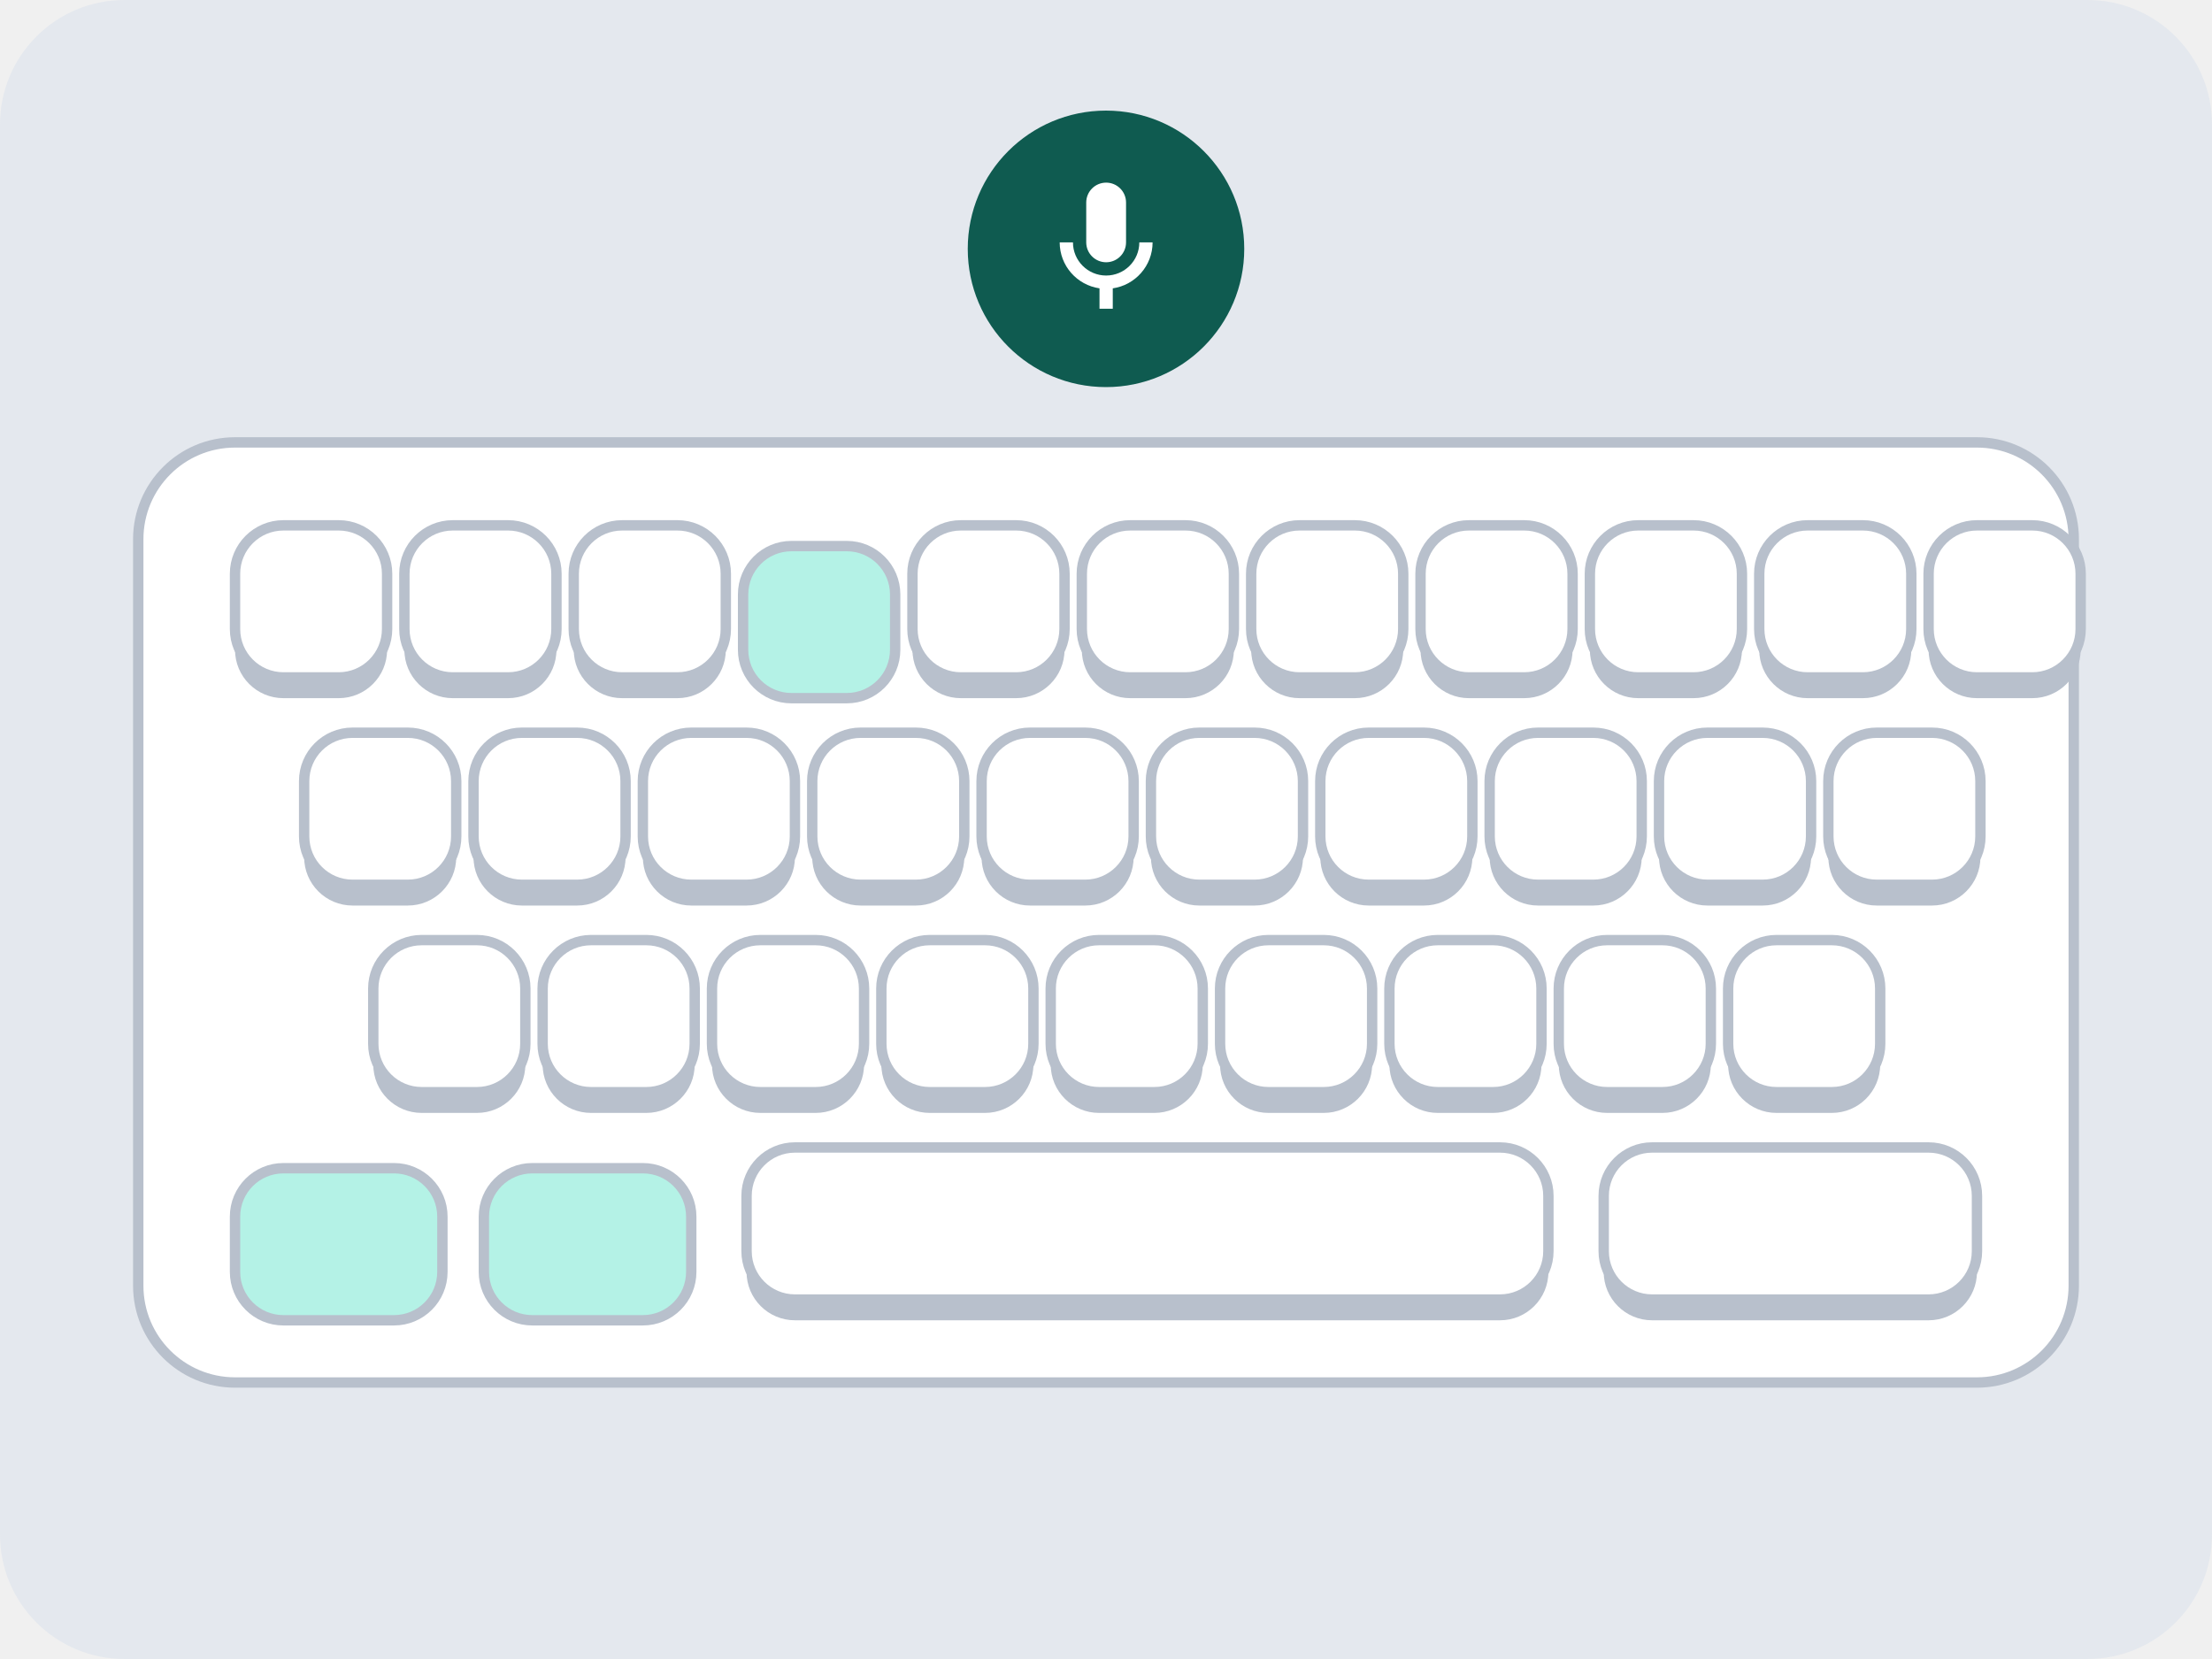
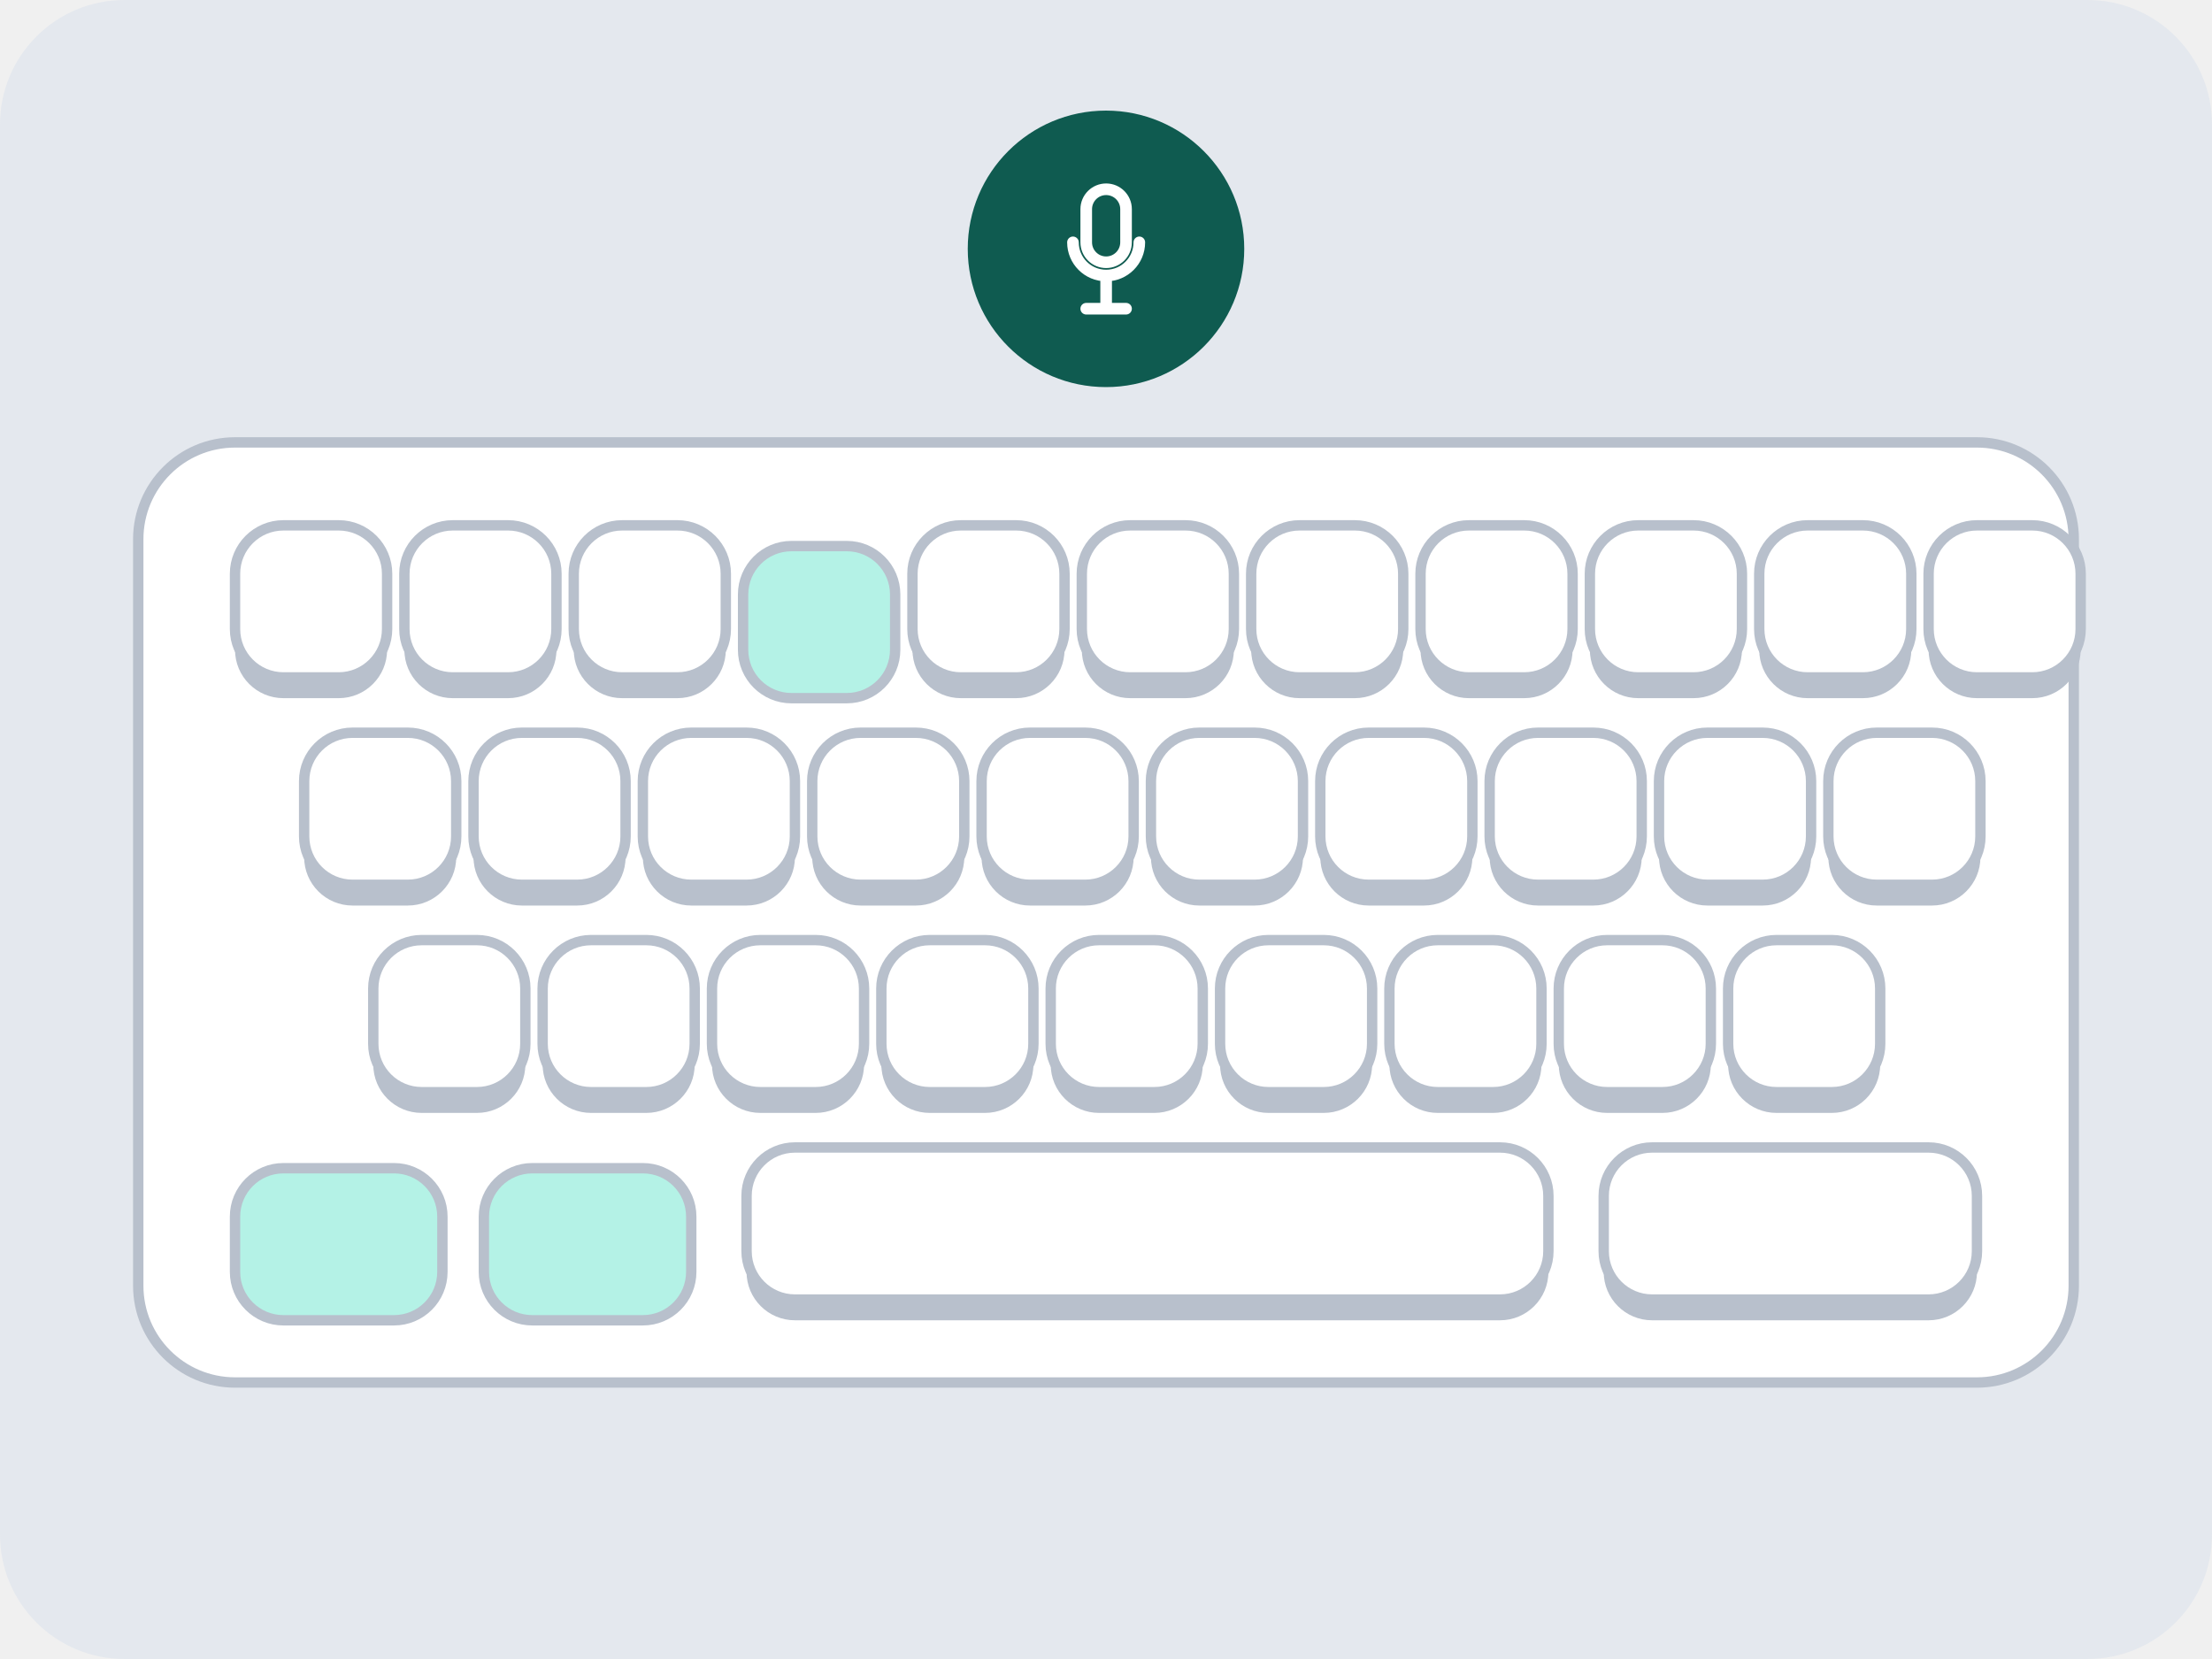
<svg xmlns="http://www.w3.org/2000/svg" width="320" height="240" viewBox="0 0 320 240">
  <path d="M18,0 h284 a18,18 0 0 1 18,18 v204 a18,18 0 0 1 -18,18 h-284 a18,18 0 0 1 -18,-18 v-204 a18,18 0 0 1 18,-18 z" fill="#E4E8EE" data-fill="SurfaceHigh" />
  <path d="M34,64 h252 a14,14 0 0 1 14,14 v108 a14,14 0 0 1 -14,14 h-252 a14,14 0 0 1 -14,-14 v-108 a14,14 0 0 1 14,-14 z" fill="#FFFFFF" data-fill="Surface" stroke="#B8C0CC" data-stroke="Separator" stroke-width="1.5" stroke-linecap="round" stroke-linejoin="round" />
  <path d="M41,79 h8 a7,7 0 0 1 7,7 v8 a7,7 0 0 1 -7,7 h-8 a7,7 0 0 1 -7,-7 v-8 a7,7 0 0 1 7,-7 z" fill="#B8C0CC" data-fill="Separator" />
  <path d="M41,76 h8 a7,7 0 0 1 7,7 v8 a7,7 0 0 1 -7,7 h-8 a7,7 0 0 1 -7,-7 v-8 a7,7 0 0 1 7,-7 z" fill="#FFFFFF" data-fill="Surface" stroke="#B8C0CC" data-stroke="Separator" stroke-width="1.5" stroke-linecap="round" stroke-linejoin="round" />
  <path d="M65.5,79 h8 a7,7 0 0 1 7,7 v8 a7,7 0 0 1 -7,7 h-8 a7,7 0 0 1 -7,-7 v-8 a7,7 0 0 1 7,-7 z" fill="#B8C0CC" data-fill="Separator" />
  <path d="M65.5,76 h8 a7,7 0 0 1 7,7 v8 a7,7 0 0 1 -7,7 h-8 a7,7 0 0 1 -7,-7 v-8 a7,7 0 0 1 7,-7 z" fill="#FFFFFF" data-fill="Surface" stroke="#B8C0CC" data-stroke="Separator" stroke-width="1.5" stroke-linecap="round" stroke-linejoin="round" />
  <path d="M90,79 h8 a7,7 0 0 1 7,7 v8 a7,7 0 0 1 -7,7 h-8 a7,7 0 0 1 -7,-7 v-8 a7,7 0 0 1 7,-7 z" fill="#B8C0CC" data-fill="Separator" />
  <path d="M90,76 h8 a7,7 0 0 1 7,7 v8 a7,7 0 0 1 -7,7 h-8 a7,7 0 0 1 -7,-7 v-8 a7,7 0 0 1 7,-7 z" fill="#FFFFFF" data-fill="Surface" stroke="#B8C0CC" data-stroke="Separator" stroke-width="1.5" stroke-linecap="round" stroke-linejoin="round" />
  <path d="M114.5,79 h8 a7,7 0 0 1 7,7 v8 a7,7 0 0 1 -7,7 h-8 a7,7 0 0 1 -7,-7 v-8 a7,7 0 0 1 7,-7 z" fill="#B8C0CC" data-fill="Separator" />
  <path d="M114.5,79 h8 a7,7 0 0 1 7,7 v8 a7,7 0 0 1 -7,7 h-8 a7,7 0 0 1 -7,-7 v-8 a7,7 0 0 1 7,-7 z" fill="#B4F2E6" data-fill="Selection" stroke="#B8C0CC" data-stroke="Separator" stroke-width="1.5" stroke-linecap="round" stroke-linejoin="round" />
  <path d="M139,79 h8 a7,7 0 0 1 7,7 v8 a7,7 0 0 1 -7,7 h-8 a7,7 0 0 1 -7,-7 v-8 a7,7 0 0 1 7,-7 z" fill="#B8C0CC" data-fill="Separator" />
  <path d="M139,76 h8 a7,7 0 0 1 7,7 v8 a7,7 0 0 1 -7,7 h-8 a7,7 0 0 1 -7,-7 v-8 a7,7 0 0 1 7,-7 z" fill="#FFFFFF" data-fill="Surface" stroke="#B8C0CC" data-stroke="Separator" stroke-width="1.5" stroke-linecap="round" stroke-linejoin="round" />
  <path d="M163.5,79 h8 a7,7 0 0 1 7,7 v8 a7,7 0 0 1 -7,7 h-8 a7,7 0 0 1 -7,-7 v-8 a7,7 0 0 1 7,-7 z" fill="#B8C0CC" data-fill="Separator" />
  <path d="M163.5,76 h8 a7,7 0 0 1 7,7 v8 a7,7 0 0 1 -7,7 h-8 a7,7 0 0 1 -7,-7 v-8 a7,7 0 0 1 7,-7 z" fill="#FFFFFF" data-fill="Surface" stroke="#B8C0CC" data-stroke="Separator" stroke-width="1.5" stroke-linecap="round" stroke-linejoin="round" />
  <path d="M188,79 h8 a7,7 0 0 1 7,7 v8 a7,7 0 0 1 -7,7 h-8 a7,7 0 0 1 -7,-7 v-8 a7,7 0 0 1 7,-7 z" fill="#B8C0CC" data-fill="Separator" />
  <path d="M188,76 h8 a7,7 0 0 1 7,7 v8 a7,7 0 0 1 -7,7 h-8 a7,7 0 0 1 -7,-7 v-8 a7,7 0 0 1 7,-7 z" fill="#FFFFFF" data-fill="Surface" stroke="#B8C0CC" data-stroke="Separator" stroke-width="1.5" stroke-linecap="round" stroke-linejoin="round" />
  <path d="M212.5,79 h8 a7,7 0 0 1 7,7 v8 a7,7 0 0 1 -7,7 h-8 a7,7 0 0 1 -7,-7 v-8 a7,7 0 0 1 7,-7 z" fill="#B8C0CC" data-fill="Separator" />
  <path d="M212.5,76 h8 a7,7 0 0 1 7,7 v8 a7,7 0 0 1 -7,7 h-8 a7,7 0 0 1 -7,-7 v-8 a7,7 0 0 1 7,-7 z" fill="#FFFFFF" data-fill="Surface" stroke="#B8C0CC" data-stroke="Separator" stroke-width="1.5" stroke-linecap="round" stroke-linejoin="round" />
  <path d="M237,79 h8 a7,7 0 0 1 7,7 v8 a7,7 0 0 1 -7,7 h-8 a7,7 0 0 1 -7,-7 v-8 a7,7 0 0 1 7,-7 z" fill="#B8C0CC" data-fill="Separator" />
  <path d="M237,76 h8 a7,7 0 0 1 7,7 v8 a7,7 0 0 1 -7,7 h-8 a7,7 0 0 1 -7,-7 v-8 a7,7 0 0 1 7,-7 z" fill="#FFFFFF" data-fill="Surface" stroke="#B8C0CC" data-stroke="Separator" stroke-width="1.5" stroke-linecap="round" stroke-linejoin="round" />
  <path d="M261.5,79 h8 a7,7 0 0 1 7,7 v8 a7,7 0 0 1 -7,7 h-8 a7,7 0 0 1 -7,-7 v-8 a7,7 0 0 1 7,-7 z" fill="#B8C0CC" data-fill="Separator" />
  <path d="M261.5,76 h8 a7,7 0 0 1 7,7 v8 a7,7 0 0 1 -7,7 h-8 a7,7 0 0 1 -7,-7 v-8 a7,7 0 0 1 7,-7 z" fill="#FFFFFF" data-fill="Surface" stroke="#B8C0CC" data-stroke="Separator" stroke-width="1.5" stroke-linecap="round" stroke-linejoin="round" />
  <path d="M286,79 h8 a7,7 0 0 1 7,7 v8 a7,7 0 0 1 -7,7 h-8 a7,7 0 0 1 -7,-7 v-8 a7,7 0 0 1 7,-7 z" fill="#B8C0CC" data-fill="Separator" />
  <path d="M286,76 h8 a7,7 0 0 1 7,7 v8 a7,7 0 0 1 -7,7 h-8 a7,7 0 0 1 -7,-7 v-8 a7,7 0 0 1 7,-7 z" fill="#FFFFFF" data-fill="Surface" stroke="#B8C0CC" data-stroke="Separator" stroke-width="1.5" stroke-linecap="round" stroke-linejoin="round" />
  <path d="M51,109 h8 a7,7 0 0 1 7,7 v8 a7,7 0 0 1 -7,7 h-8 a7,7 0 0 1 -7,-7 v-8 a7,7 0 0 1 7,-7 z" fill="#B8C0CC" data-fill="Separator" />
  <path d="M51,106 h8 a7,7 0 0 1 7,7 v8 a7,7 0 0 1 -7,7 h-8 a7,7 0 0 1 -7,-7 v-8 a7,7 0 0 1 7,-7 z" fill="#FFFFFF" data-fill="Surface" stroke="#B8C0CC" data-stroke="Separator" stroke-width="1.5" stroke-linecap="round" stroke-linejoin="round" />
  <path d="M75.5,109 h8 a7,7 0 0 1 7,7 v8 a7,7 0 0 1 -7,7 h-8 a7,7 0 0 1 -7,-7 v-8 a7,7 0 0 1 7,-7 z" fill="#B8C0CC" data-fill="Separator" />
  <path d="M75.5,106 h8 a7,7 0 0 1 7,7 v8 a7,7 0 0 1 -7,7 h-8 a7,7 0 0 1 -7,-7 v-8 a7,7 0 0 1 7,-7 z" fill="#FFFFFF" data-fill="Surface" stroke="#B8C0CC" data-stroke="Separator" stroke-width="1.5" stroke-linecap="round" stroke-linejoin="round" />
  <path d="M100,109 h8 a7,7 0 0 1 7,7 v8 a7,7 0 0 1 -7,7 h-8 a7,7 0 0 1 -7,-7 v-8 a7,7 0 0 1 7,-7 z" fill="#B8C0CC" data-fill="Separator" />
  <path d="M100,106 h8 a7,7 0 0 1 7,7 v8 a7,7 0 0 1 -7,7 h-8 a7,7 0 0 1 -7,-7 v-8 a7,7 0 0 1 7,-7 z" fill="#FFFFFF" data-fill="Surface" stroke="#B8C0CC" data-stroke="Separator" stroke-width="1.5" stroke-linecap="round" stroke-linejoin="round" />
  <path d="M124.5,109 h8 a7,7 0 0 1 7,7 v8 a7,7 0 0 1 -7,7 h-8 a7,7 0 0 1 -7,-7 v-8 a7,7 0 0 1 7,-7 z" fill="#B8C0CC" data-fill="Separator" />
  <path d="M124.5,106 h8 a7,7 0 0 1 7,7 v8 a7,7 0 0 1 -7,7 h-8 a7,7 0 0 1 -7,-7 v-8 a7,7 0 0 1 7,-7 z" fill="#FFFFFF" data-fill="Surface" stroke="#B8C0CC" data-stroke="Separator" stroke-width="1.5" stroke-linecap="round" stroke-linejoin="round" />
  <path d="M149,109 h8 a7,7 0 0 1 7,7 v8 a7,7 0 0 1 -7,7 h-8 a7,7 0 0 1 -7,-7 v-8 a7,7 0 0 1 7,-7 z" fill="#B8C0CC" data-fill="Separator" />
  <path d="M149,106 h8 a7,7 0 0 1 7,7 v8 a7,7 0 0 1 -7,7 h-8 a7,7 0 0 1 -7,-7 v-8 a7,7 0 0 1 7,-7 z" fill="#FFFFFF" data-fill="Surface" stroke="#B8C0CC" data-stroke="Separator" stroke-width="1.5" stroke-linecap="round" stroke-linejoin="round" />
  <path d="M173.5,109 h8 a7,7 0 0 1 7,7 v8 a7,7 0 0 1 -7,7 h-8 a7,7 0 0 1 -7,-7 v-8 a7,7 0 0 1 7,-7 z" fill="#B8C0CC" data-fill="Separator" />
  <path d="M173.5,106 h8 a7,7 0 0 1 7,7 v8 a7,7 0 0 1 -7,7 h-8 a7,7 0 0 1 -7,-7 v-8 a7,7 0 0 1 7,-7 z" fill="#FFFFFF" data-fill="Surface" stroke="#B8C0CC" data-stroke="Separator" stroke-width="1.5" stroke-linecap="round" stroke-linejoin="round" />
  <path d="M198,109 h8 a7,7 0 0 1 7,7 v8 a7,7 0 0 1 -7,7 h-8 a7,7 0 0 1 -7,-7 v-8 a7,7 0 0 1 7,-7 z" fill="#B8C0CC" data-fill="Separator" />
  <path d="M198,106 h8 a7,7 0 0 1 7,7 v8 a7,7 0 0 1 -7,7 h-8 a7,7 0 0 1 -7,-7 v-8 a7,7 0 0 1 7,-7 z" fill="#FFFFFF" data-fill="Surface" stroke="#B8C0CC" data-stroke="Separator" stroke-width="1.5" stroke-linecap="round" stroke-linejoin="round" />
  <path d="M222.5,109 h8 a7,7 0 0 1 7,7 v8 a7,7 0 0 1 -7,7 h-8 a7,7 0 0 1 -7,-7 v-8 a7,7 0 0 1 7,-7 z" fill="#B8C0CC" data-fill="Separator" />
  <path d="M222.5,106 h8 a7,7 0 0 1 7,7 v8 a7,7 0 0 1 -7,7 h-8 a7,7 0 0 1 -7,-7 v-8 a7,7 0 0 1 7,-7 z" fill="#FFFFFF" data-fill="Surface" stroke="#B8C0CC" data-stroke="Separator" stroke-width="1.5" stroke-linecap="round" stroke-linejoin="round" />
  <path d="M247,109 h8 a7,7 0 0 1 7,7 v8 a7,7 0 0 1 -7,7 h-8 a7,7 0 0 1 -7,-7 v-8 a7,7 0 0 1 7,-7 z" fill="#B8C0CC" data-fill="Separator" />
  <path d="M247,106 h8 a7,7 0 0 1 7,7 v8 a7,7 0 0 1 -7,7 h-8 a7,7 0 0 1 -7,-7 v-8 a7,7 0 0 1 7,-7 z" fill="#FFFFFF" data-fill="Surface" stroke="#B8C0CC" data-stroke="Separator" stroke-width="1.5" stroke-linecap="round" stroke-linejoin="round" />
  <path d="M271.5,109 h8 a7,7 0 0 1 7,7 v8 a7,7 0 0 1 -7,7 h-8 a7,7 0 0 1 -7,-7 v-8 a7,7 0 0 1 7,-7 z" fill="#B8C0CC" data-fill="Separator" />
  <path d="M271.5,106 h8 a7,7 0 0 1 7,7 v8 a7,7 0 0 1 -7,7 h-8 a7,7 0 0 1 -7,-7 v-8 a7,7 0 0 1 7,-7 z" fill="#FFFFFF" data-fill="Surface" stroke="#B8C0CC" data-stroke="Separator" stroke-width="1.5" stroke-linecap="round" stroke-linejoin="round" />
  <path d="M61,139 h8 a7,7 0 0 1 7,7 v8 a7,7 0 0 1 -7,7 h-8 a7,7 0 0 1 -7,-7 v-8 a7,7 0 0 1 7,-7 z" fill="#B8C0CC" data-fill="Separator" />
  <path d="M61,136 h8 a7,7 0 0 1 7,7 v8 a7,7 0 0 1 -7,7 h-8 a7,7 0 0 1 -7,-7 v-8 a7,7 0 0 1 7,-7 z" fill="#FFFFFF" data-fill="Surface" stroke="#B8C0CC" data-stroke="Separator" stroke-width="1.5" stroke-linecap="round" stroke-linejoin="round" />
  <path d="M85.5,139 h8 a7,7 0 0 1 7,7 v8 a7,7 0 0 1 -7,7 h-8 a7,7 0 0 1 -7,-7 v-8 a7,7 0 0 1 7,-7 z" fill="#B8C0CC" data-fill="Separator" />
  <path d="M85.5,136 h8 a7,7 0 0 1 7,7 v8 a7,7 0 0 1 -7,7 h-8 a7,7 0 0 1 -7,-7 v-8 a7,7 0 0 1 7,-7 z" fill="#FFFFFF" data-fill="Surface" stroke="#B8C0CC" data-stroke="Separator" stroke-width="1.5" stroke-linecap="round" stroke-linejoin="round" />
  <path d="M110,139 h8 a7,7 0 0 1 7,7 v8 a7,7 0 0 1 -7,7 h-8 a7,7 0 0 1 -7,-7 v-8 a7,7 0 0 1 7,-7 z" fill="#B8C0CC" data-fill="Separator" />
  <path d="M110,136 h8 a7,7 0 0 1 7,7 v8 a7,7 0 0 1 -7,7 h-8 a7,7 0 0 1 -7,-7 v-8 a7,7 0 0 1 7,-7 z" fill="#FFFFFF" data-fill="Surface" stroke="#B8C0CC" data-stroke="Separator" stroke-width="1.5" stroke-linecap="round" stroke-linejoin="round" />
  <path d="M134.5,139 h8 a7,7 0 0 1 7,7 v8 a7,7 0 0 1 -7,7 h-8 a7,7 0 0 1 -7,-7 v-8 a7,7 0 0 1 7,-7 z" fill="#B8C0CC" data-fill="Separator" />
  <path d="M134.5,136 h8 a7,7 0 0 1 7,7 v8 a7,7 0 0 1 -7,7 h-8 a7,7 0 0 1 -7,-7 v-8 a7,7 0 0 1 7,-7 z" fill="#FFFFFF" data-fill="Surface" stroke="#B8C0CC" data-stroke="Separator" stroke-width="1.5" stroke-linecap="round" stroke-linejoin="round" />
  <path d="M159,139 h8 a7,7 0 0 1 7,7 v8 a7,7 0 0 1 -7,7 h-8 a7,7 0 0 1 -7,-7 v-8 a7,7 0 0 1 7,-7 z" fill="#B8C0CC" data-fill="Separator" />
  <path d="M159,136 h8 a7,7 0 0 1 7,7 v8 a7,7 0 0 1 -7,7 h-8 a7,7 0 0 1 -7,-7 v-8 a7,7 0 0 1 7,-7 z" fill="#FFFFFF" data-fill="Surface" stroke="#B8C0CC" data-stroke="Separator" stroke-width="1.5" stroke-linecap="round" stroke-linejoin="round" />
  <path d="M183.5,139 h8 a7,7 0 0 1 7,7 v8 a7,7 0 0 1 -7,7 h-8 a7,7 0 0 1 -7,-7 v-8 a7,7 0 0 1 7,-7 z" fill="#B8C0CC" data-fill="Separator" />
  <path d="M183.5,136 h8 a7,7 0 0 1 7,7 v8 a7,7 0 0 1 -7,7 h-8 a7,7 0 0 1 -7,-7 v-8 a7,7 0 0 1 7,-7 z" fill="#FFFFFF" data-fill="Surface" stroke="#B8C0CC" data-stroke="Separator" stroke-width="1.5" stroke-linecap="round" stroke-linejoin="round" />
  <path d="M208,139 h8 a7,7 0 0 1 7,7 v8 a7,7 0 0 1 -7,7 h-8 a7,7 0 0 1 -7,-7 v-8 a7,7 0 0 1 7,-7 z" fill="#B8C0CC" data-fill="Separator" />
  <path d="M208,136 h8 a7,7 0 0 1 7,7 v8 a7,7 0 0 1 -7,7 h-8 a7,7 0 0 1 -7,-7 v-8 a7,7 0 0 1 7,-7 z" fill="#FFFFFF" data-fill="Surface" stroke="#B8C0CC" data-stroke="Separator" stroke-width="1.5" stroke-linecap="round" stroke-linejoin="round" />
  <path d="M232.5,139 h8 a7,7 0 0 1 7,7 v8 a7,7 0 0 1 -7,7 h-8 a7,7 0 0 1 -7,-7 v-8 a7,7 0 0 1 7,-7 z" fill="#B8C0CC" data-fill="Separator" />
  <path d="M232.5,136 h8 a7,7 0 0 1 7,7 v8 a7,7 0 0 1 -7,7 h-8 a7,7 0 0 1 -7,-7 v-8 a7,7 0 0 1 7,-7 z" fill="#FFFFFF" data-fill="Surface" stroke="#B8C0CC" data-stroke="Separator" stroke-width="1.5" stroke-linecap="round" stroke-linejoin="round" />
  <path d="M257,139 h8 a7,7 0 0 1 7,7 v8 a7,7 0 0 1 -7,7 h-8 a7,7 0 0 1 -7,-7 v-8 a7,7 0 0 1 7,-7 z" fill="#B8C0CC" data-fill="Separator" />
  <path d="M257,136 h8 a7,7 0 0 1 7,7 v8 a7,7 0 0 1 -7,7 h-8 a7,7 0 0 1 -7,-7 v-8 a7,7 0 0 1 7,-7 z" fill="#FFFFFF" data-fill="Surface" stroke="#B8C0CC" data-stroke="Separator" stroke-width="1.5" stroke-linecap="round" stroke-linejoin="round" />
  <path d="M41,169 h16 a7,7 0 0 1 7,7 v8 a7,7 0 0 1 -7,7 h-16 a7,7 0 0 1 -7,-7 v-8 a7,7 0 0 1 7,-7 z" fill="#B8C0CC" data-fill="Separator" />
  <path d="M41,169 h16 a7,7 0 0 1 7,7 v8 a7,7 0 0 1 -7,7 h-16 a7,7 0 0 1 -7,-7 v-8 a7,7 0 0 1 7,-7 z" fill="#B4F2E6" data-fill="Selection" stroke="#B8C0CC" data-stroke="Separator" stroke-width="1.5" stroke-linecap="round" stroke-linejoin="round" />
  <path d="M77,169 h16 a7,7 0 0 1 7,7 v8 a7,7 0 0 1 -7,7 h-16 a7,7 0 0 1 -7,-7 v-8 a7,7 0 0 1 7,-7 z" fill="#B8C0CC" data-fill="Separator" />
  <path d="M77,169 h16 a7,7 0 0 1 7,7 v8 a7,7 0 0 1 -7,7 h-16 a7,7 0 0 1 -7,-7 v-8 a7,7 0 0 1 7,-7 z" fill="#B4F2E6" data-fill="Selection" stroke="#B8C0CC" data-stroke="Separator" stroke-width="1.5" stroke-linecap="round" stroke-linejoin="round" />
  <path d="M115,169 h102 a7,7 0 0 1 7,7 v8 a7,7 0 0 1 -7,7 h-102 a7,7 0 0 1 -7,-7 v-8 a7,7 0 0 1 7,-7 z" fill="#B8C0CC" data-fill="Separator" />
  <path d="M115,166 h102 a7,7 0 0 1 7,7 v8 a7,7 0 0 1 -7,7 h-102 a7,7 0 0 1 -7,-7 v-8 a7,7 0 0 1 7,-7 z" fill="#FFFFFF" data-fill="Surface" stroke="#B8C0CC" data-stroke="Separator" stroke-width="1.5" stroke-linecap="round" stroke-linejoin="round" />
  <path d="M239,169 h40 a7,7 0 0 1 7,7 v8 a7,7 0 0 1 -7,7 h-40 a7,7 0 0 1 -7,-7 v-8 a7,7 0 0 1 7,-7 z" fill="#B8C0CC" data-fill="Separator" />
  <path d="M239,166 h40 a7,7 0 0 1 7,7 v8 a7,7 0 0 1 -7,7 h-40 a7,7 0 0 1 -7,-7 v-8 a7,7 0 0 1 7,-7 z" fill="#FFFFFF" data-fill="Surface" stroke="#B8C0CC" data-stroke="Separator" stroke-width="1.5" stroke-linecap="round" stroke-linejoin="round" />
  <path d="M140,36 a20,20 0 1 0 40,0 a20,20 0 1 0 -40,0 z" fill="#0F5B50" data-fill="Accent" />
-   <path d="M12,2A3,3 0 0,1 15,5V11A3,3 0 0,1 12,14A3,3 0 0,1 9,11V5A3,3 0 0,1 12,2M19,11C19,14.53 16.39,17.44 13,17.93V21H11V17.93C7.61,17.44 5,14.53 5,11H7A5,5 0 0,0 12,16A5,5 0 0,0 17,11H19Z" fill="#FFFFFF" data-fill="OnAccent" transform="translate(148.5 24.5) scale(0.96)" />
+   <path d="M 12 3 a 3 3 0 0 1 3 3 v 5 a 3 3 0 0 1 -6 0 V 6 a 3 3 0 0 1 3 -3 z M 7 11 a 5 5 0 0 0 10 0 M 12 16 v 5 M 9 21 h 6" fill="none" stroke="#FFFFFF" data-stroke="OnAccent" stroke-width="1.75" stroke-linecap="round" stroke-linejoin="round" transform="translate(148.5 24.5) scale(0.96)" />
</svg>
